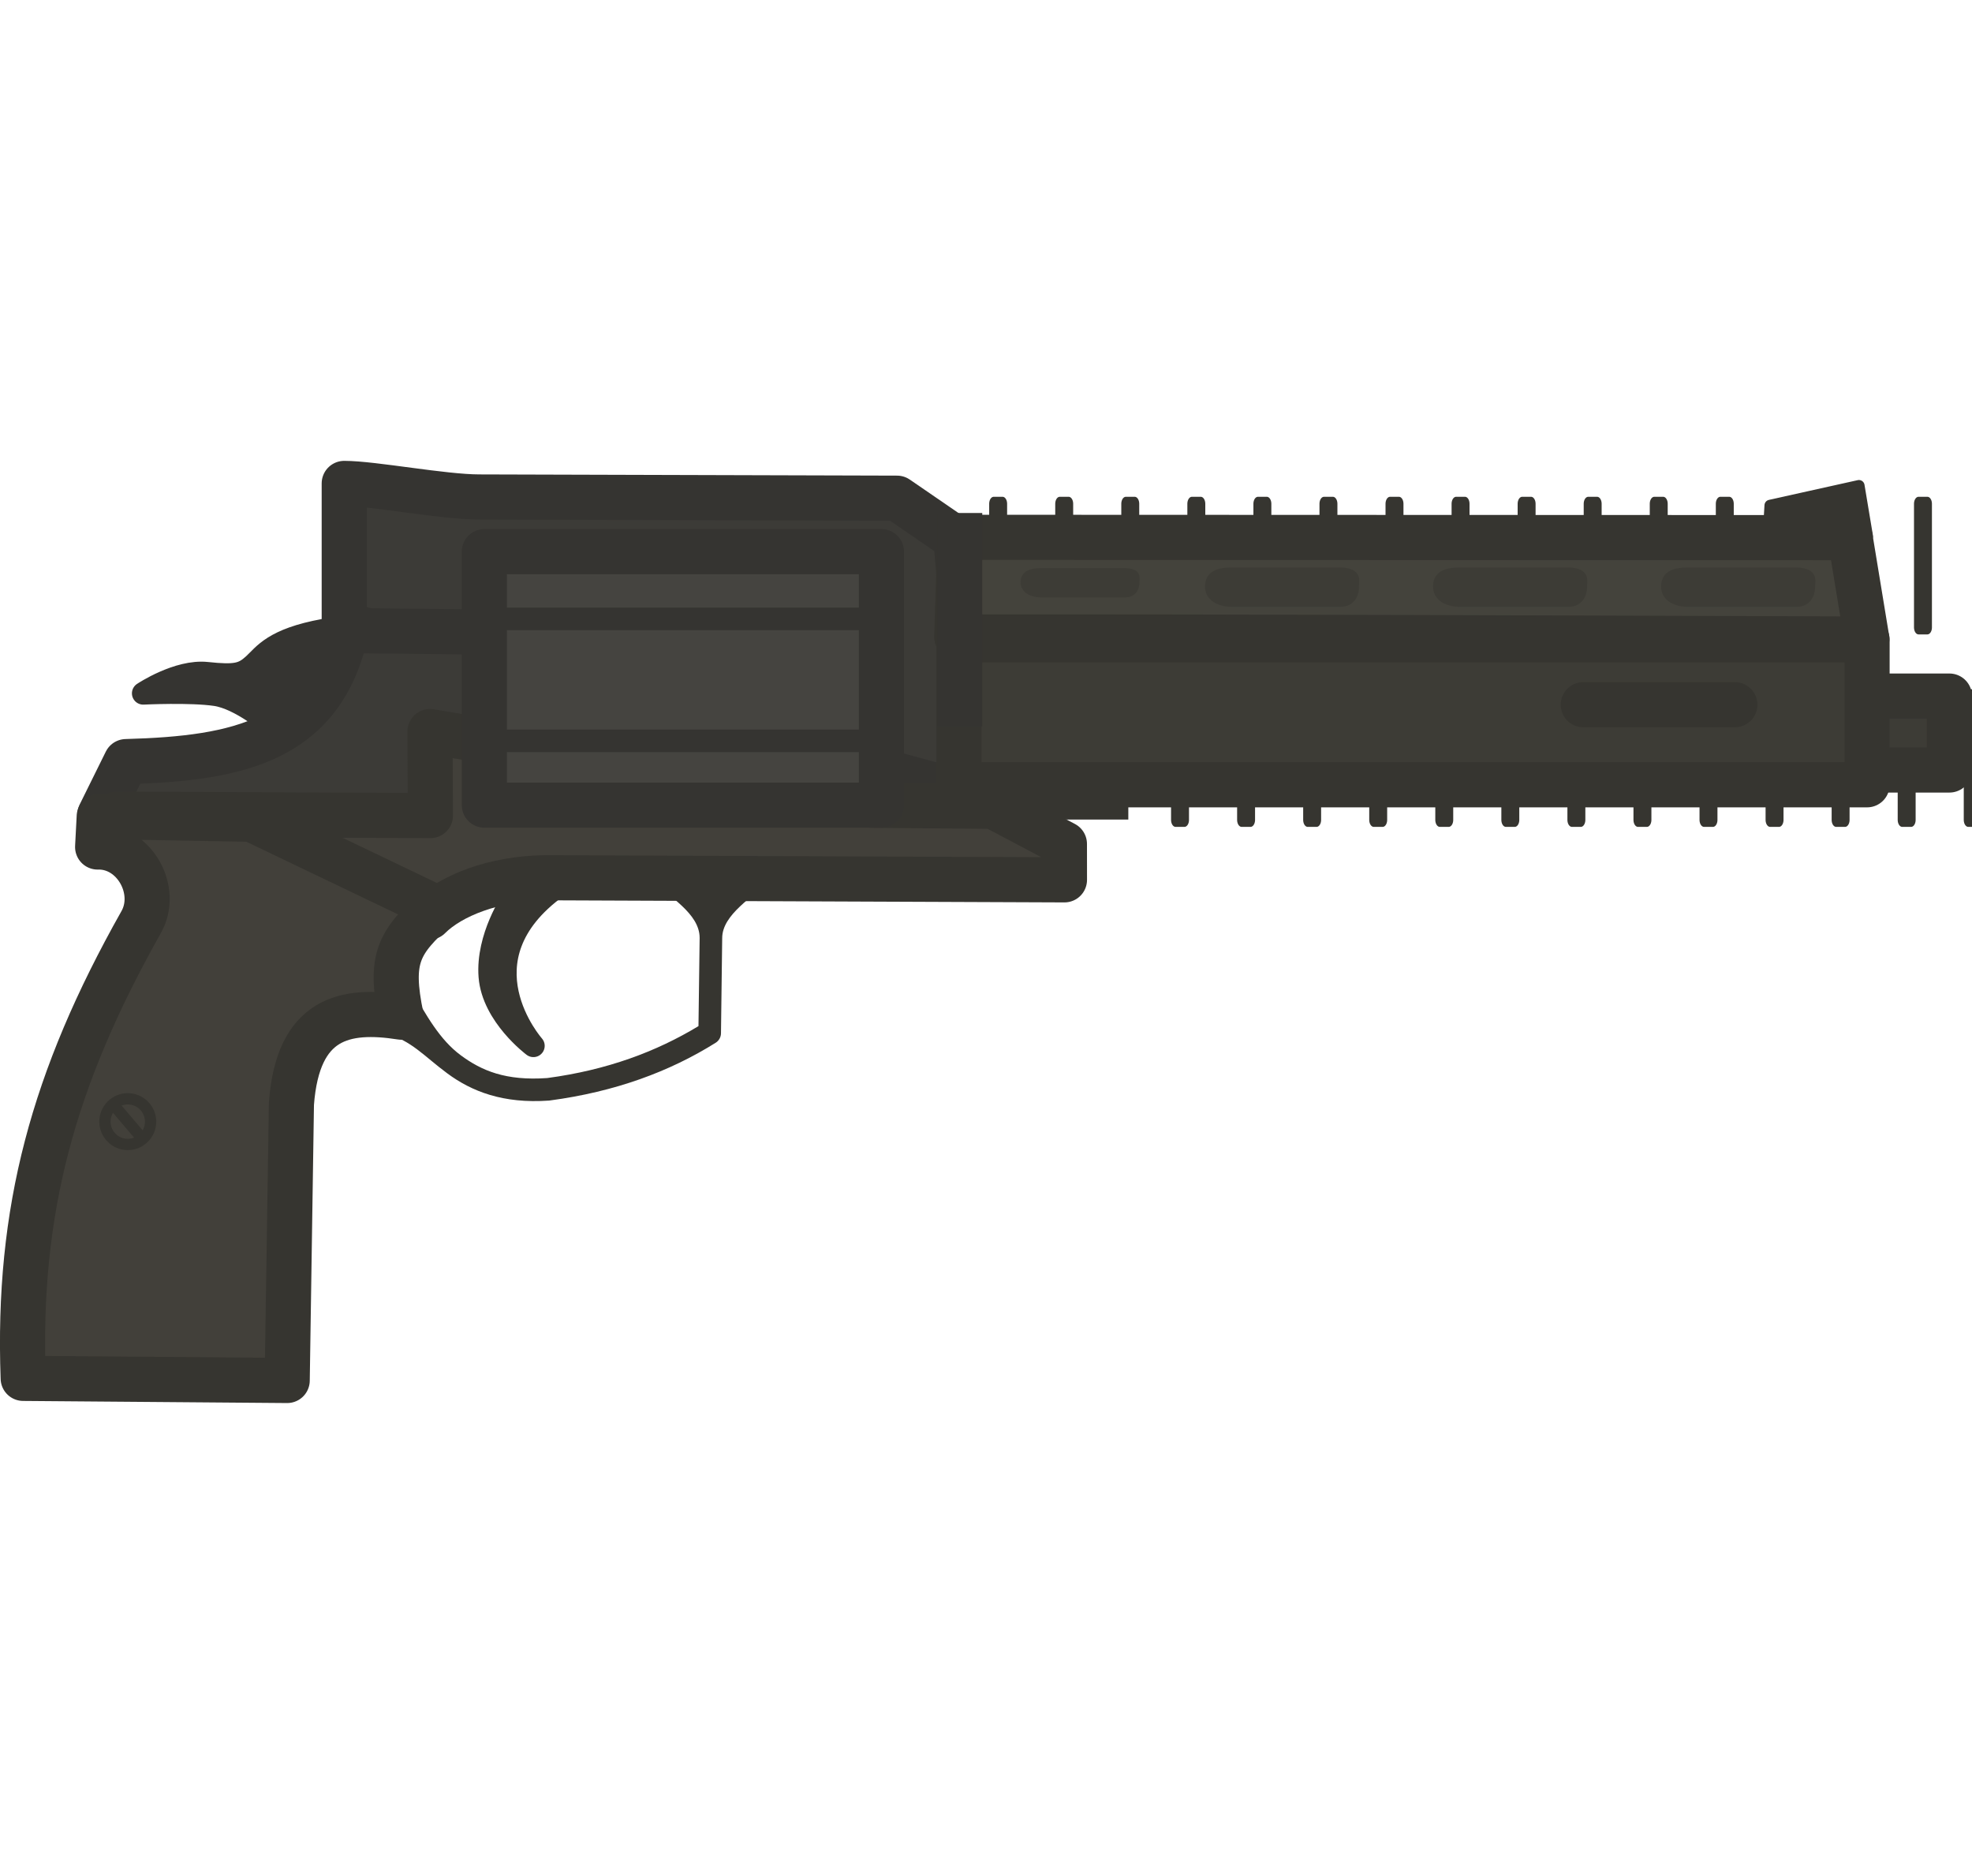
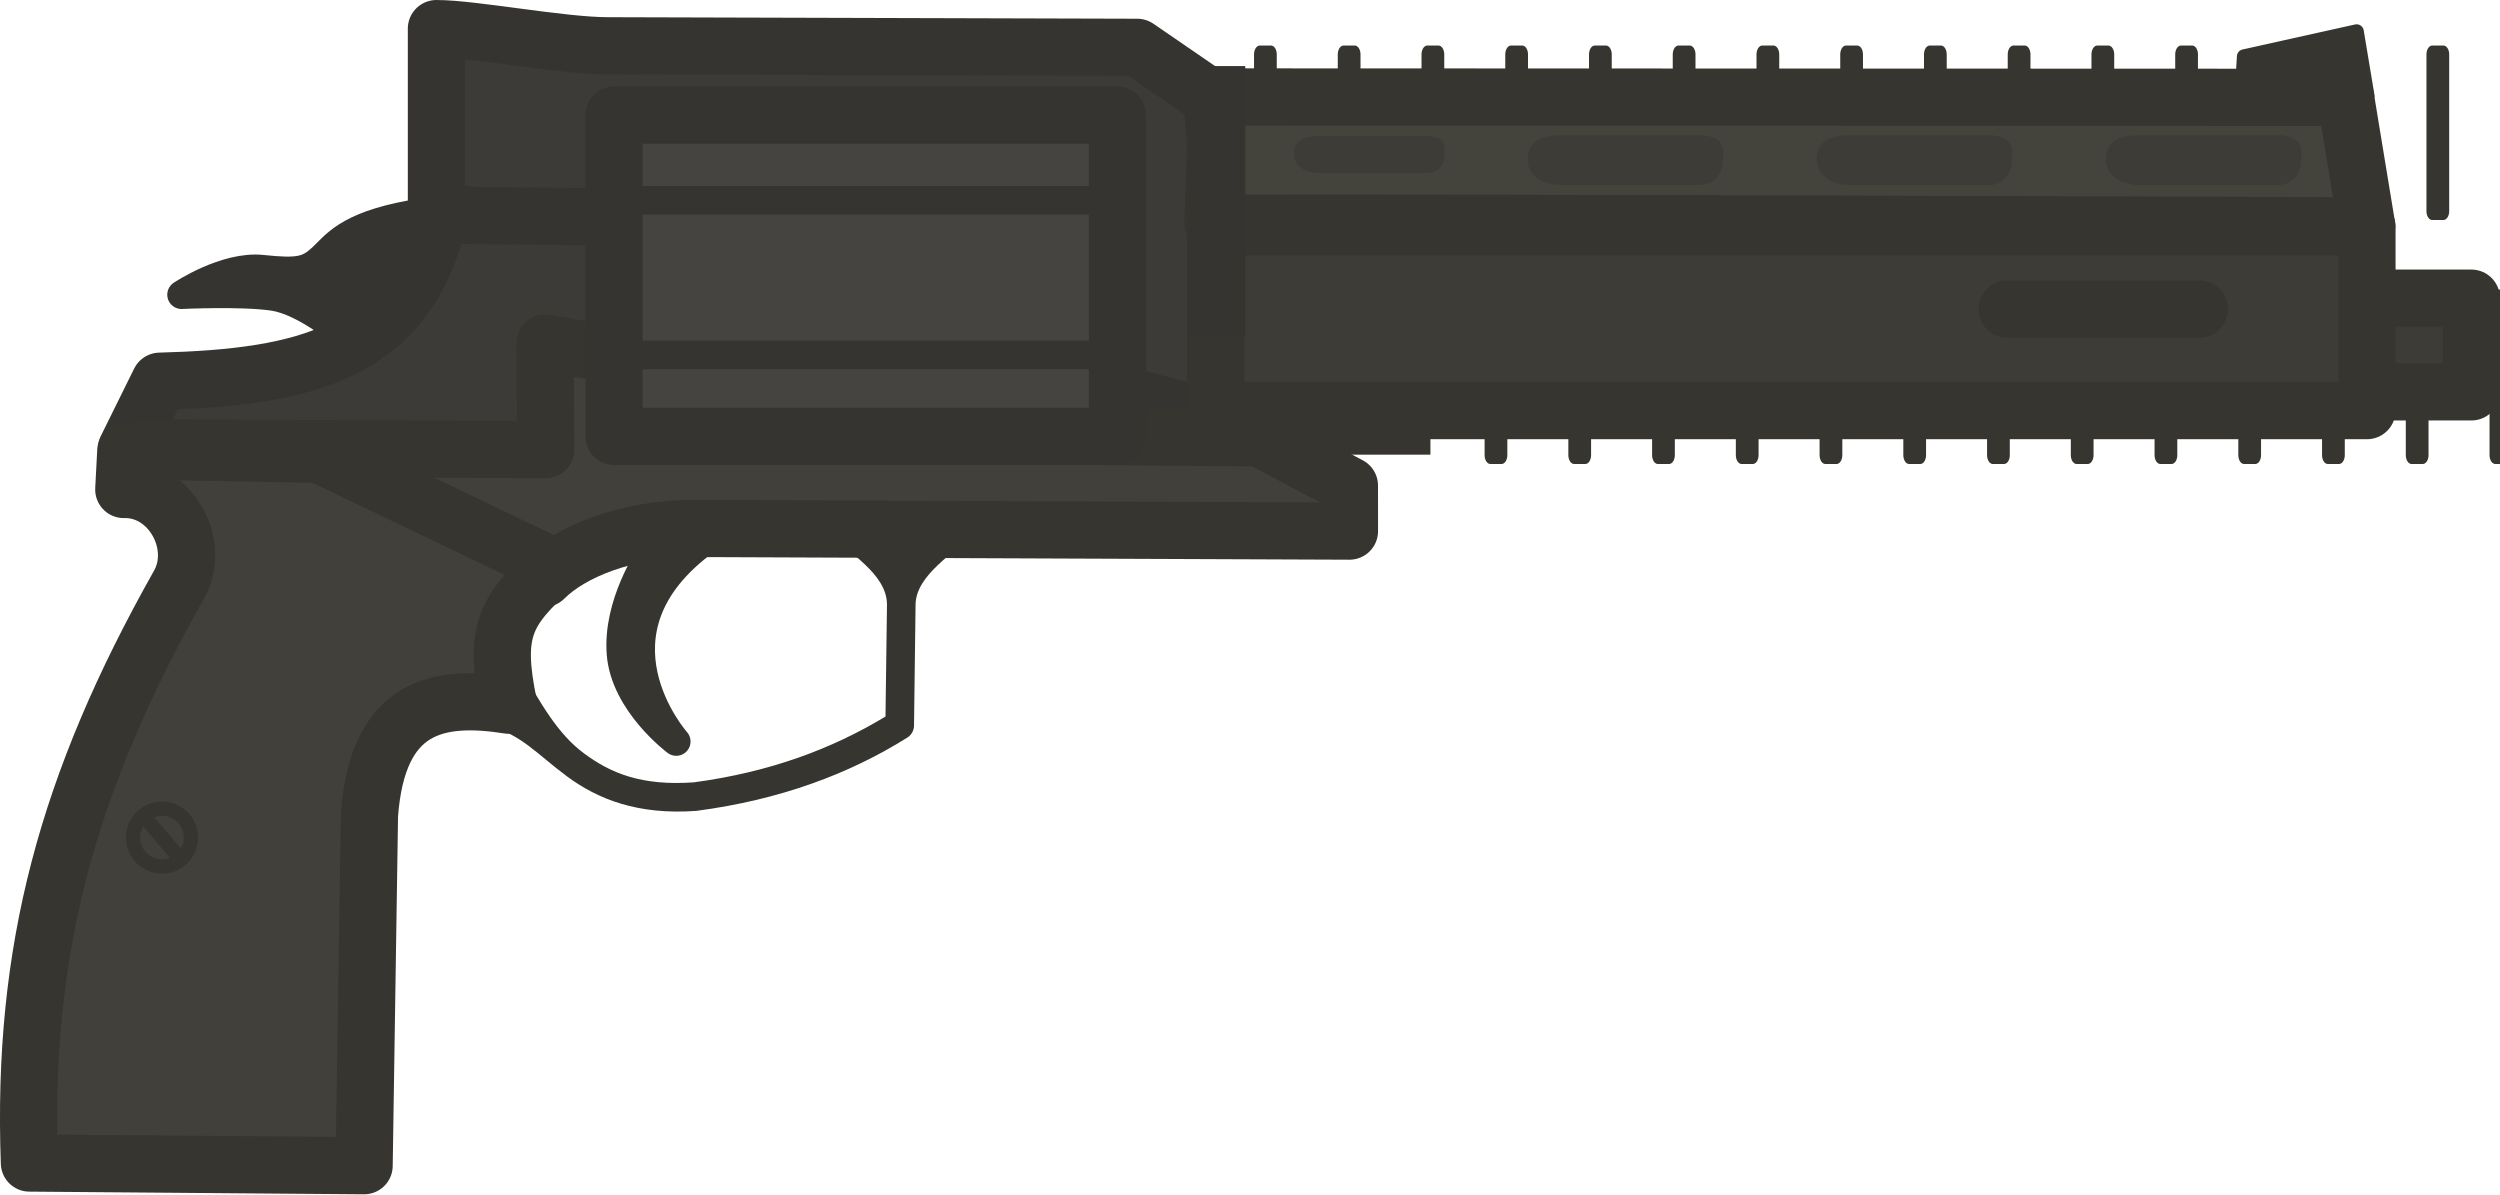
- <svg xmlns="http://www.w3.org/2000/svg" width="115.687" height="110" viewBox="0 0 30.609 29.104" version="1.1" id="svg5" xml:space="preserve">
+ <svg xmlns="http://www.w3.org/2000/svg" width="115.687" height="55.267" viewBox="0 0 30.609 14.623" version="1.1" id="svg5" xml:space="preserve">
  <defs id="defs2" />
-   <g id="layer1">
+   <g id="layer1" transform="translate(0,-7.152159)">
    <g id="g341" transform="matrix(0.3308303,-1.2070814e-8,1.2070814e-8,0.3308303,-0.1016459,6.369676)">
      <path style="fill:#363530;fill-opacity:1;stroke:#363530;stroke-width:2.117;stroke-linecap:square;stroke-linejoin:round;stroke-dasharray:none;stroke-opacity:1" d="m 49.888,18.134 h 2.299" id="path11-7" />
      <text xml:space="preserve" style="font-weight:bold;font-size:4.744px;font-family:'Russo One';-inkscape-font-specification:'Russo One Bold';opacity:1;fill:#3d3c36;fill-opacity:1;stroke:#363530;stroke-width:0.529;stroke-linecap:square;stroke-linejoin:round;stroke-dasharray:none;stroke-opacity:1" x="67.809" y="14.397" id="text7" transform="scale(0.8055087,1.241451)">
        <tspan id="tspan7" style="fill:#3d3c36;fill-opacity:1;stroke:#363530;stroke-width:0.529;stroke-dasharray:none;stroke-opacity:1" x="67.809" y="14.397">| | | | | | | | | | | | | |</tspan>
      </text>
      <text xml:space="preserve" style="font-weight:bold;font-size:4.744px;font-family:'Russo One';-inkscape-font-specification:'Russo One Bold';fill:#3d3c36;fill-opacity:1;stroke:#363530;stroke-width:0.529;stroke-linecap:square;stroke-linejoin:round;stroke-dasharray:none;stroke-opacity:1" x="57.214" y="7.122" id="text7-2" transform="scale(0.8055087,1.241451)">
        <tspan id="tspan7-9" style="fill:#3d3c36;fill-opacity:1;stroke:#363530;stroke-width:0.529;stroke-dasharray:none;stroke-opacity:1" x="57.214" y="7.122">| | | | | | | | | | | | | | | |</tspan>
      </text>
      <path style="opacity:1;fill:#3c3b37;fill-opacity:1;stroke:#353431;stroke-width:2.117;stroke-linecap:square;stroke-linejoin:round;stroke-dasharray:none;stroke-opacity:1" d="M 16.458,10.031 V 3.424 c 1.355,0 4.636,0.636 6.336,0.636 l 19.601,0.057 2.758,1.893 0.438,5.012 0.117,6.985 z" id="path4" />
      <path style="opacity:1;fill:#3c3b37;fill-opacity:1;stroke:#353431;stroke-width:2.117;stroke-linecap:square;stroke-linejoin:round;stroke-dasharray:none;stroke-opacity:1" d="m 4.997,18.95 1.224,-2.476 c 5.364,-0.144 9.216,-1.022 10.336,-6.146 l 9.414,0.099 -0.892,9.711 -17.738,0.793 z" id="path3" />
      <rect style="opacity:1;fill:#3d3c36;fill-opacity:1;stroke:#363530;stroke-width:2.117;stroke-linecap:square;stroke-linejoin:round;stroke-dasharray:none;stroke-opacity:1" id="rect6" width="7.729" height="3.468" x="84.041" y="13.4" />
      <rect style="opacity:1;fill:#3d3c36;fill-opacity:1;stroke:#363530;stroke-width:2.117;stroke-linecap:square;stroke-linejoin:round;stroke-dasharray:none;stroke-opacity:1" id="rect1" width="42.607" height="6.8" x="45.299" y="10.762" />
      <path style="font-variation-settings:normal;opacity:1;fill:#363530;fill-opacity:1;stroke:#363530;stroke-width:1.058;stroke-linecap:butt;stroke-linejoin:round;stroke-miterlimit:4;stroke-dasharray:none;stroke-dashoffset:0;stroke-opacity:1;paint-order:fill markers stroke;stop-color:#000000" d="m 26.44,22.351 c -4.707,3.407 -1.106,7.457 -1.106,7.457 0,0 -1.901,-1.415 -2.045,-3.253 -0.145,-1.838 1.066,-3.605 1.066,-3.605" id="path5547-8" />
      <path style="opacity:1;fill:#42403a;fill-opacity:1;stroke:#363530;stroke-width:2.117;stroke-linecap:square;stroke-linejoin:round;stroke-dasharray:none;stroke-opacity:1" d="m 50.249,22.021 -24.377,-0.099 c -2.389,0.037 -4.412,0.833 -5.428,1.849 l -14.645,-4.832 14.702,0.067 -0.019,-3.943 20.744,3.459 5.688,0.05 3.333,1.764 z" id="path2" />
      <path style="opacity:1;fill:#44433c;fill-opacity:1;stroke:#363530;stroke-width:2.117;stroke-linecap:square;stroke-linejoin:round;stroke-dasharray:none;stroke-opacity:1" d="m 45.346,5.953 -0.15,4.675 c 14.215,-0.014 28.484,0.054 42.699,0.096 L 87.113,5.968 Z" id="path1" />
      <path style="font-variation-settings:normal;opacity:1;fill:#353431;fill-opacity:1;stroke:#353431;stroke-width:1.058;stroke-linecap:butt;stroke-linejoin:round;stroke-miterlimit:4;stroke-dasharray:none;stroke-dashoffset:0;stroke-opacity:1;paint-order:fill markers stroke;stop-color:#000000" d="m 15.524,10.302 c -2.409,0.438 -2.818,1.168 -3.314,1.621 -0.496,0.453 -0.838,0.551 -2.196,0.405 -1.358,-0.146 -2.988,0.944 -2.988,0.944 0,0 2.234,-0.108 3.402,0.067 1.168,0.175 2.592,1.402 2.592,1.402 1.156,-0.622 2.22,-1.57 2.504,-4.438 z" id="path4001-2" />
      <path id="rect6952" style="opacity:1;fill:#3d3c36;fill-opacity:1;stroke:#363530;stroke-width:0;stroke-linecap:round;stroke-miterlimit:4;stroke-dasharray:none;stroke-opacity:1" d="m 58.017,7.367 h 5.226 c 0.917,0.047 0.853,0.556 0.827,0.855 0.01,0.69 -0.415,0.984 -0.827,0.99 H 58.017 C 57.528,9.197 56.827,8.957 56.843,8.222 56.879,7.486 57.52,7.384 58.017,7.367 Z" />
      <path id="rect6952-2" style="opacity:1;fill:#3d3c36;fill-opacity:1;stroke:#363530;stroke-width:0;stroke-linecap:round;stroke-miterlimit:4;stroke-dasharray:none;stroke-opacity:1" d="m 49.098,7.398 h 4.032 c 0.707,0.035 0.658,0.414 0.638,0.636 0.008,0.513 -0.32,0.732 -0.638,0.737 h -4.032 c -0.377,-0.012 -0.918,-0.19 -0.906,-0.737 0.028,-0.547 0.522,-0.623 0.906,-0.636 z" />
      <path id="rect6952-8" style="opacity:1;fill:#3d3c36;fill-opacity:1;stroke:#363530;stroke-width:0;stroke-linecap:round;stroke-miterlimit:4;stroke-dasharray:none;stroke-opacity:1" d="m 68.716,7.367 h 5.226 c 0.917,0.047 0.853,0.556 0.827,0.855 0.01,0.69 -0.415,0.984 -0.827,0.99 H 68.716 C 68.227,9.197 67.526,8.957 67.542,8.222 67.578,7.486 68.219,7.384 68.716,7.367 Z" />
      <path id="rect6952-8-1" style="opacity:1;fill:#3d3c36;fill-opacity:1;stroke:#363530;stroke-width:0;stroke-linecap:round;stroke-miterlimit:4;stroke-dasharray:none;stroke-opacity:1" d="m 79.416,7.367 h 5.226 c 0.917,0.047 0.853,0.556 0.827,0.855 0.01,0.69 -0.415,0.984 -0.827,0.99 H 79.416 C 78.927,9.197 78.226,8.957 78.241,8.222 78.277,7.486 78.918,7.384 79.416,7.367 Z" />
      <path style="opacity:1;fill:#42403a;fill-opacity:1;stroke:#363530;stroke-width:2.117;stroke-linecap:square;stroke-linejoin:round;stroke-dasharray:none;stroke-opacity:1" d="m 4.963,19.049 -0.075,1.432 c 1.734,-0.047 2.897,2.053 2.028,3.548 -4.13,7.335 -5.804,13.518 -5.521,21.379 l 12.387,0.099 0.198,-12.981 c 0.298,-4.036 2.498,-4.479 5.153,-4.063 -0.579,-2.779 -0.121,-3.51 1.666,-5.126 l -8.684,-4.158 z" id="path5" />
      <path style="font-variation-settings:normal;opacity:1;fill:#3d3c36;fill-opacity:1;stroke:#363530;stroke-width:2.117;stroke-linecap:round;stroke-linejoin:miter;stroke-miterlimit:4;stroke-dasharray:none;stroke-dashoffset:0;stroke-opacity:1;paint-order:fill markers stroke;stop-color:#000000" d="m 74.592,13.805 c 7.111,0 7.111,0 7.111,0" id="path10658-3" />
      <rect style="opacity:1;fill:#454440;fill-opacity:1;stroke:#353431;stroke-width:2.117;stroke-linecap:square;stroke-linejoin:round;stroke-dasharray:none;stroke-opacity:1" id="rect3" width="18.63" height="11.891" x="23.032" y="6.625" />
      <path style="color:#000000;opacity:1;fill:#363530;stroke-linecap:square;stroke-linejoin:round;-inkscape-stroke:none" d="m 31.02,22.098 c 0.628,0.716 2.113,1.48 2.113,2.646 l -0.055,4.139 c -1.973,1.194 -4.277,2.059 -7.094,2.436 -1.946,0.138 -3.08,-0.343 -4.059,-1.068 -0.981,-0.726 -1.615,-1.861 -2.338,-3.134 l -0.986,0.187 -0.65,0.836 0.416,1.066 c 1.277,0.373 1.798,1.059 2.928,1.895 1.13,0.837 2.608,1.431 4.775,1.275 0.01,-9.9e-4 0.021,-0.002 0.031,-0.004 3.072,-0.408 5.629,-1.358 7.785,-2.709 0.153,-0.096 0.247,-0.264 0.248,-0.445 l 0.057,-4.465 c 0,-1.129 1.508,-1.936 2.121,-2.646 z" id="path6" />
      <path style="opacity:1;fill:#353431;fill-opacity:1;stroke:#353431;stroke-width:1.058;stroke-linecap:square;stroke-linejoin:round;stroke-dasharray:none;stroke-opacity:1" d="M 23.75,9.779 H 41.04" id="path7" />
      <path style="fill:#353431;fill-opacity:1;stroke:#353431;stroke-width:1.058;stroke-linecap:square;stroke-linejoin:round;stroke-dasharray:none;stroke-opacity:1" d="M 23.627,15.501 H 40.917" id="path7-7" />
      <path style="opacity:1;fill:#363530;fill-opacity:1;stroke:#363530;stroke-width:0.529;stroke-linecap:square;stroke-linejoin:round;stroke-dasharray:none;stroke-opacity:1" d="m 83.291,5.579 0.066,-1.124 4.167,-0.926 0.397,2.381 z" id="path8" />
      <circle style="font-variation-settings:normal;fill:#42403a;fill-opacity:1;fill-rule:evenodd;stroke:#363530;stroke-width:0.529;stroke-linecap:round;stroke-linejoin:round;stroke-miterlimit:4;stroke-dasharray:none;stroke-dashoffset:0;stroke-opacity:1;stop-color:#000000" id="path15067-3" cx="6.302" cy="33.364" r="1.071" />
      <path style="fill:#42403a;fill-opacity:1;stroke:#363530;stroke-width:0.529;stroke-linecap:square;stroke-linejoin:round;stroke-dasharray:none;stroke-opacity:1" d="m 5.715,32.67 1.251,1.467" id="path9" />
      <path style="opacity:1;fill:#353431;fill-opacity:1;stroke:#353431;stroke-width:2.117;stroke-linecap:square;stroke-linejoin:round;stroke-dasharray:none;stroke-opacity:1" d="M 45.334,5.87 V 13.76" id="path10" />
    </g>
  </g>
</svg>
